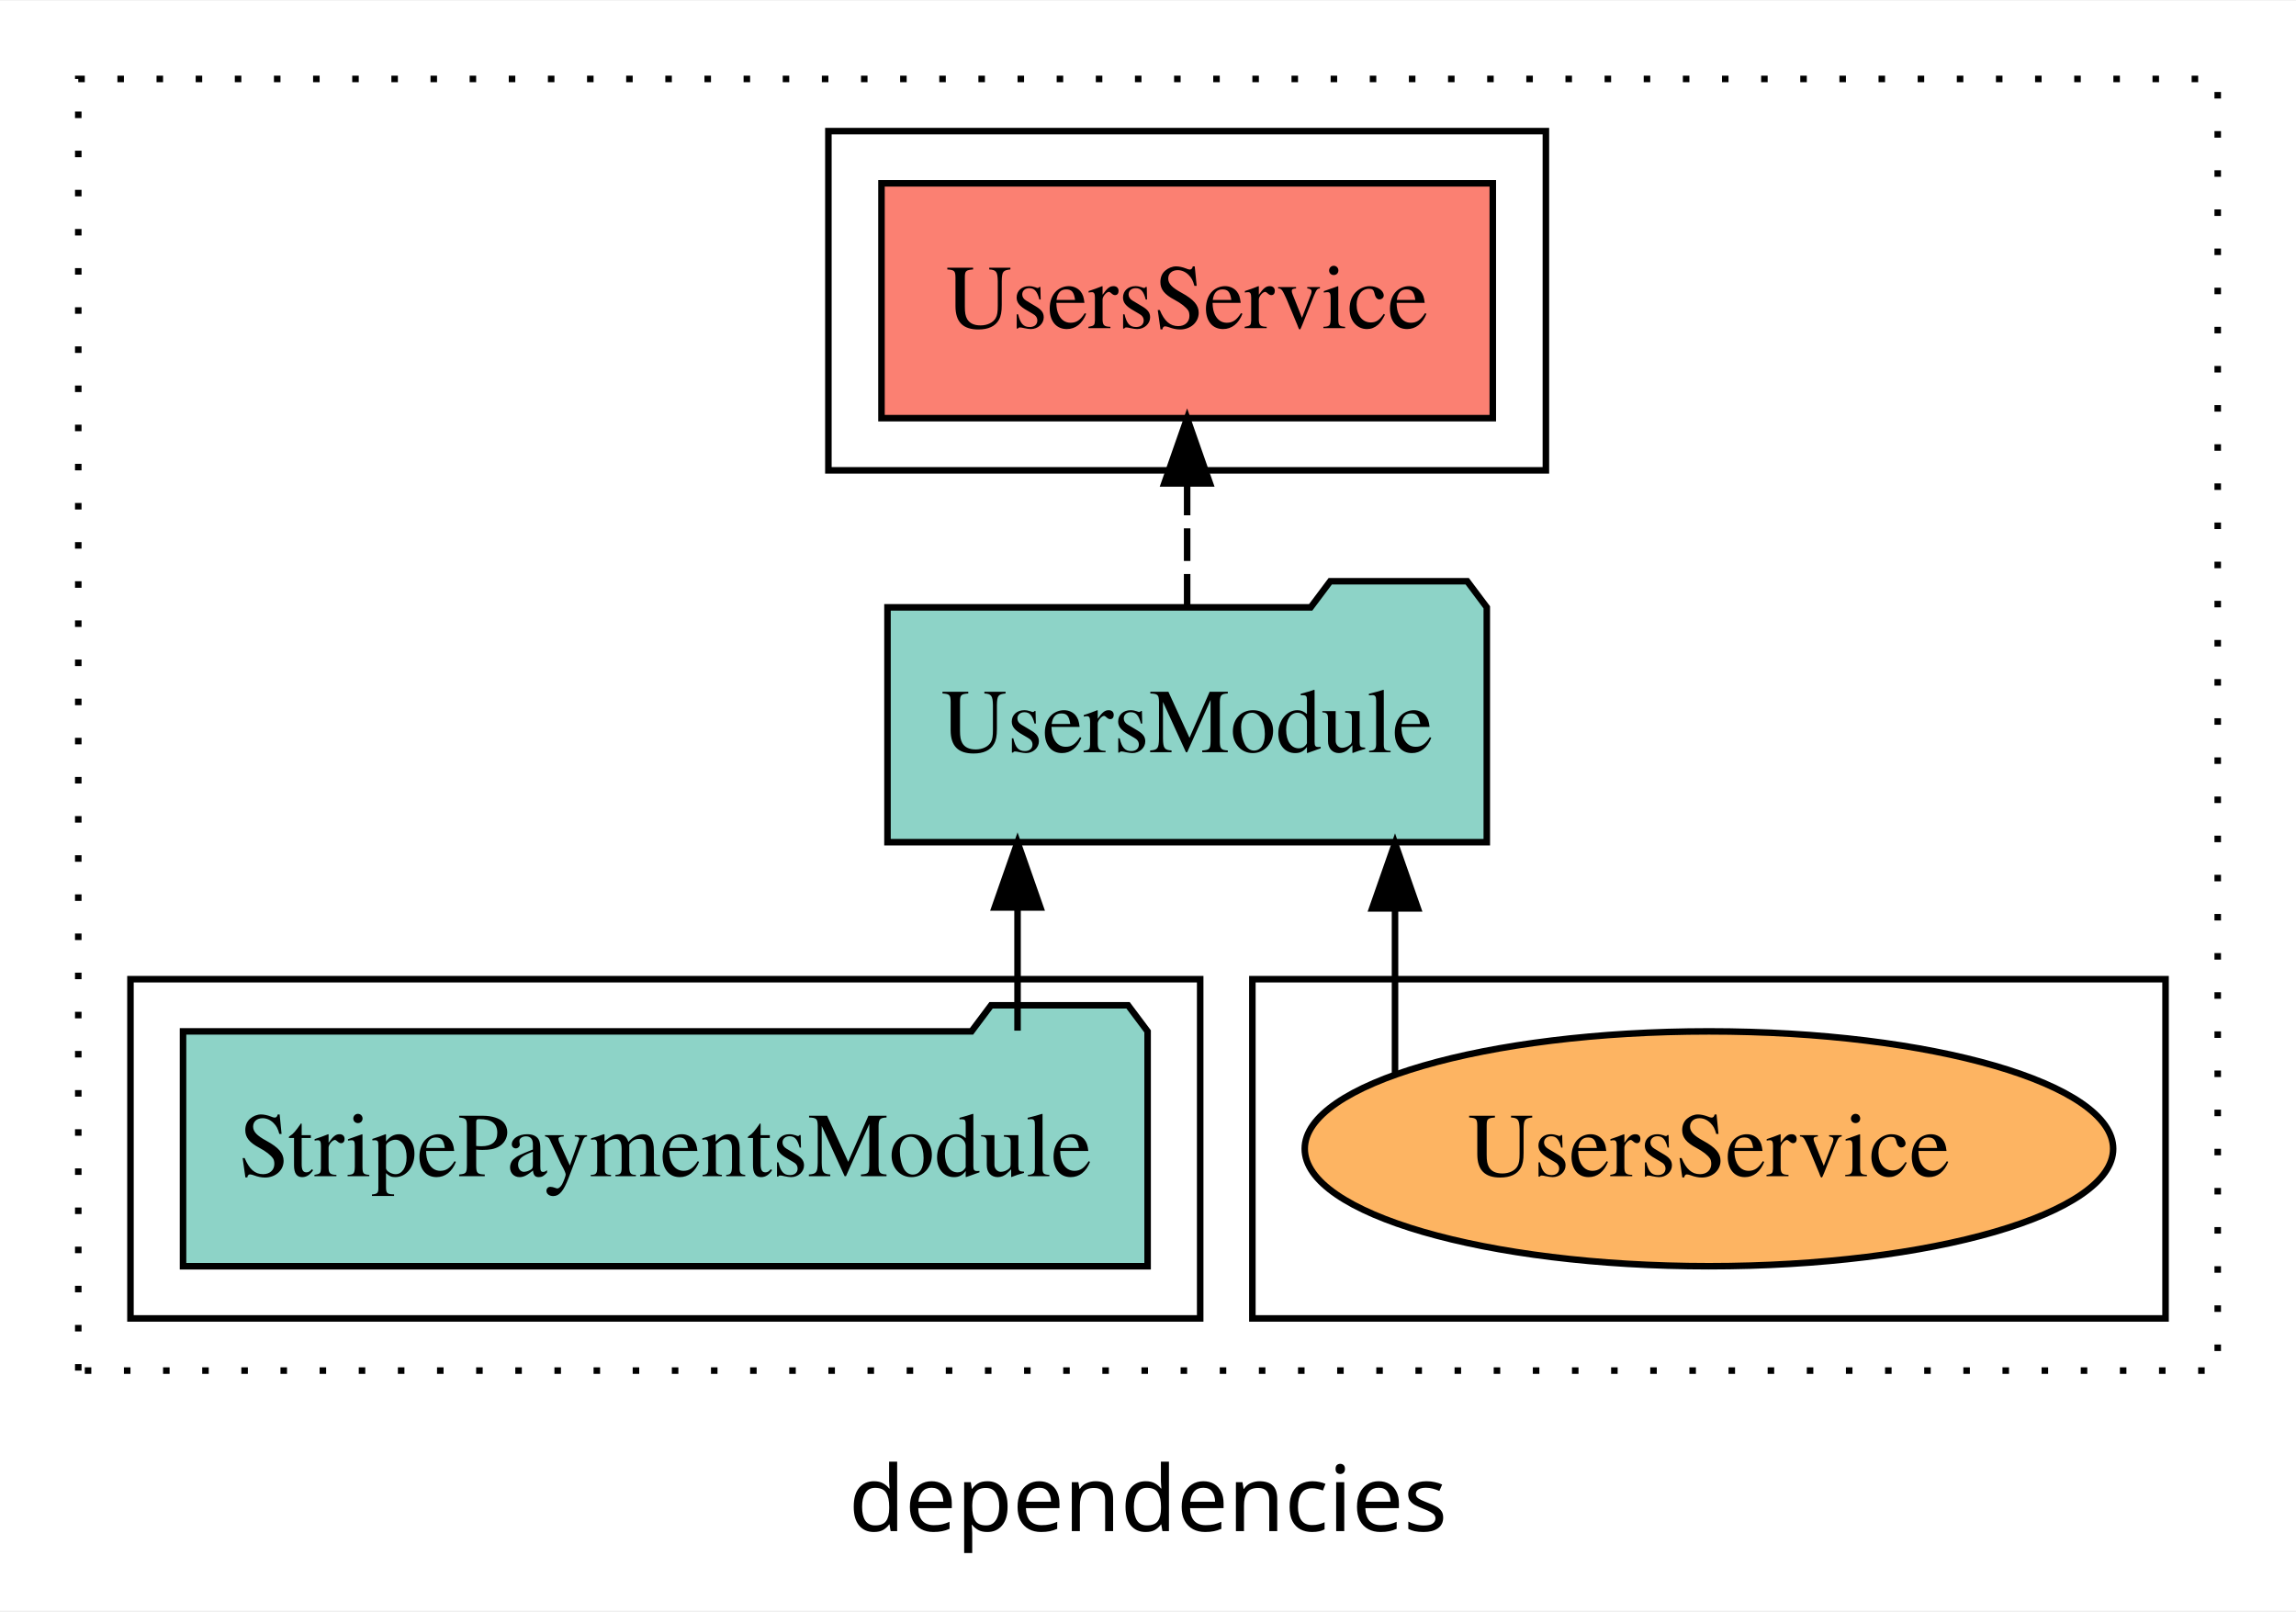
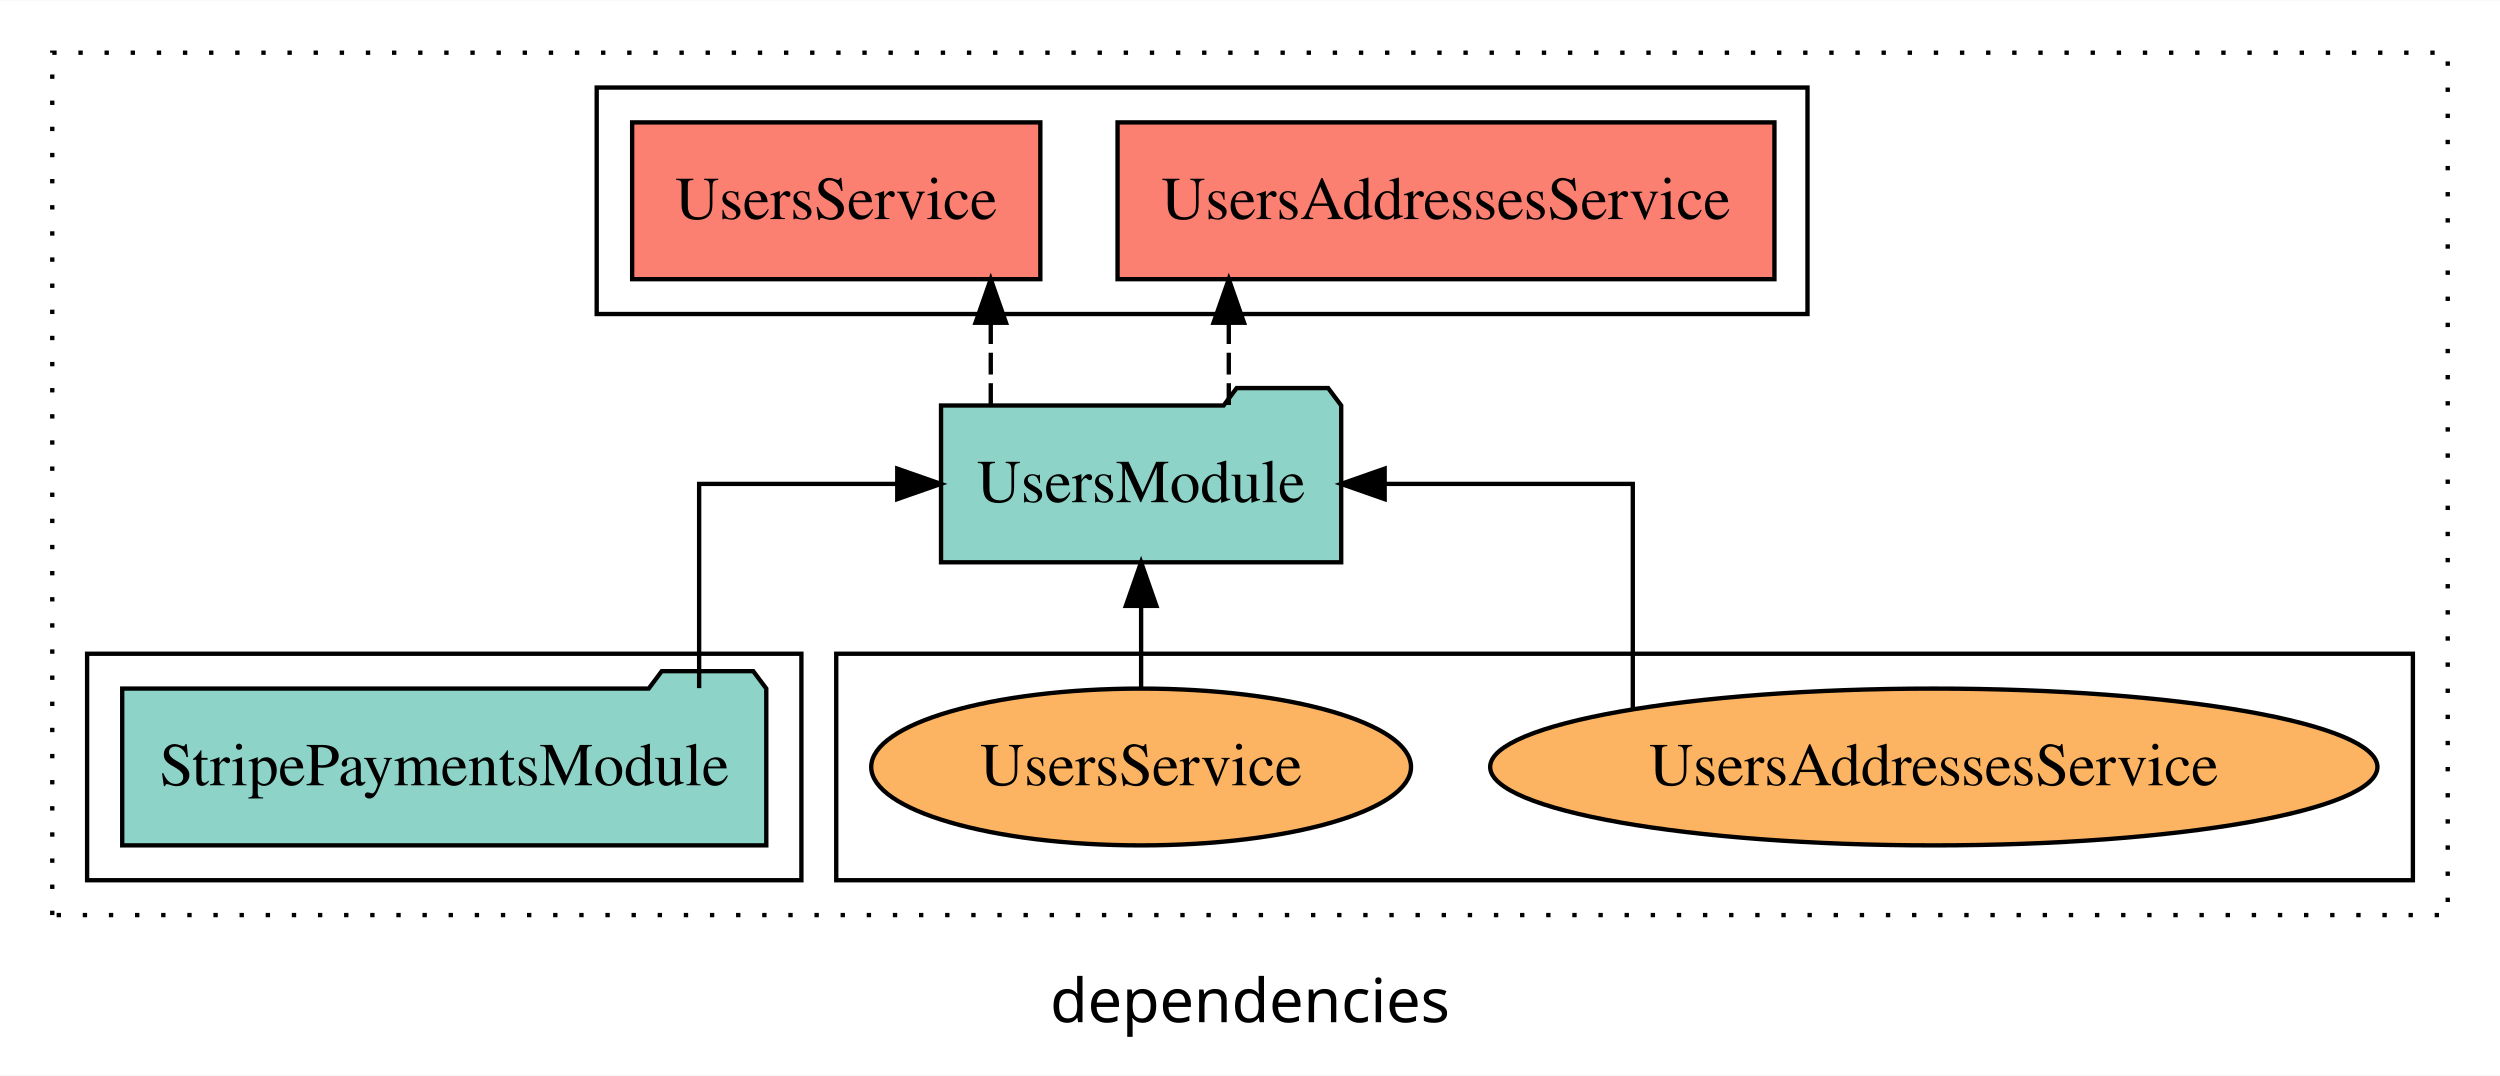
- <svg xmlns="http://www.w3.org/2000/svg" width="352pt" height="247pt" viewBox="0.00 0.00 352.00 246.80">
+ <svg xmlns="http://www.w3.org/2000/svg" width="574pt" height="247pt" viewBox="0.00 0.00 574.00 246.80">
  <g id="graph0" class="graph" transform="scale(1 1) rotate(0) translate(4 242.8)">
-     <polygon fill="white" stroke="transparent" points="-4,4 -4,-242.8 348,-242.8 348,4 -4,4" />
-     <text text-anchor="middle" x="172" y="-8.2" font-family="sans-serif" font-size="14.00">dependencies</text>
+     <polygon fill="white" stroke="transparent" points="-4,4 -4,-242.8 570,-242.8 570,4 -4,4" />
+     <text text-anchor="middle" x="283" y="-8.2" font-family="sans-serif" font-size="14.00">dependencies</text>
    <g id="clust1" class="cluster">
-       <polygon fill="none" stroke="black" stroke-dasharray="1,5" points="8,-32.8 8,-230.8 336,-230.8 336,-32.8 8,-32.8" />
+       <polygon fill="none" stroke="black" stroke-dasharray="1,5" points="8,-32.8 8,-230.8 558,-230.8 558,-32.8 8,-32.8" />
    </g>
    <g id="clust4" class="cluster">
-       <polygon fill="none" stroke="black" points="123,-170.8 123,-222.8 233,-222.8 233,-170.8 123,-170.8" />
+       <polygon fill="none" stroke="black" points="133,-170.8 133,-222.8 411,-222.8 411,-170.8 133,-170.8" />
    </g>
    <g id="clust6" class="cluster">
-       <polygon fill="none" stroke="black" points="188,-40.8 188,-92.8 328,-92.8 328,-40.8 188,-40.8" />
+       <polygon fill="none" stroke="black" points="188,-40.8 188,-92.8 550,-92.8 550,-40.8 188,-40.8" />
    </g>
    <g id="clust3" class="cluster">
      <polygon fill="none" stroke="black" points="16,-40.8 16,-92.8 180,-92.8 180,-40.8 16,-40.8" />
    </g>
    <g id="node1" class="node">
      <polygon fill="#8dd3c7" stroke="black" points="171.94,-84.8 168.94,-88.8 147.94,-88.8 144.94,-84.8 24.06,-84.8 24.06,-48.8 171.94,-48.8 171.94,-84.8" />
      <text text-anchor="middle" x="98" y="-62.6" font-family="Times,serif" font-size="14.00">StripePaymentsModule</text>
    </g>
    <g id="node2" class="node">
-       <polygon fill="#8dd3c7" stroke="black" points="223.94,-149.8 220.94,-153.8 199.94,-153.8 196.94,-149.8 132.06,-149.8 132.06,-113.8 223.94,-113.8 223.94,-149.8" />
-       <text text-anchor="middle" x="178" y="-127.6" font-family="Times,serif" font-size="14.00">UsersModule</text>
+       <polygon fill="#8dd3c7" stroke="black" points="303.94,-149.8 300.94,-153.8 279.94,-153.8 276.94,-149.8 212.06,-149.8 212.06,-113.8 303.94,-113.8 303.94,-149.8" />
+       <text text-anchor="middle" x="258" y="-127.6" font-family="Times,serif" font-size="14.00">UsersModule</text>
    </g>
    <g id="edge1" class="edge">
-       <path fill="none" stroke="black" d="M152,-84.91C152,-84.91 152,-103.79 152,-103.79" />
-       <polygon fill="black" stroke="black" points="148.5,-103.79 152,-113.79 155.5,-103.79 148.5,-103.79" />
+       <path fill="none" stroke="black" d="M156.52,-84.91C156.52,-104.14 156.52,-131.8 156.52,-131.8 156.52,-131.8 202.01,-131.8 202.01,-131.8" />
+       <polygon fill="black" stroke="black" points="202.01,-135.3 212.01,-131.8 202.01,-128.3 202.01,-135.3" />
    </g>
    <g id="node3" class="node">
-       <polygon fill="#fb8072" stroke="black" points="224.86,-214.8 131.14,-214.8 131.14,-178.8 224.86,-178.8 224.86,-214.8" />
-       <text text-anchor="middle" x="178" y="-192.6" font-family="Times,serif" font-size="14.00">UsersService </text>
+       <polygon fill="#fb8072" stroke="black" points="403.41,-214.8 252.59,-214.8 252.59,-178.8 403.41,-178.8 403.41,-214.8" />
+       <text text-anchor="middle" x="328" y="-192.6" font-family="Times,serif" font-size="14.00">UsersAddressesService </text>
    </g>
    <g id="edge2" class="edge">
-       <path fill="none" stroke="black" stroke-dasharray="5,2" d="M178,-149.91C178,-149.91 178,-168.79 178,-168.79" />
-       <polygon fill="black" stroke="black" points="174.5,-168.79 178,-178.79 181.5,-168.79 174.5,-168.79" />
+       <path fill="none" stroke="black" stroke-dasharray="5,2" d="M278.13,-149.91C278.13,-149.91 278.13,-168.79 278.13,-168.79" />
+       <polygon fill="black" stroke="black" points="274.63,-168.79 278.13,-178.79 281.63,-168.79 274.63,-168.79" />
    </g>
    <g id="node4" class="node">
+       <polygon fill="#fb8072" stroke="black" points="234.86,-214.8 141.14,-214.8 141.14,-178.8 234.86,-178.8 234.86,-214.8" />
+       <text text-anchor="middle" x="188" y="-192.6" font-family="Times,serif" font-size="14.00">UsersService </text>
+     </g>
+     <g id="edge3" class="edge">
+       <path fill="none" stroke="black" stroke-dasharray="5,2" d="M223.48,-149.91C223.48,-149.91 223.48,-168.79 223.48,-168.79" />
+       <polygon fill="black" stroke="black" points="219.98,-168.79 223.48,-178.79 226.98,-168.79 219.98,-168.79" />
+     </g>
+     <g id="node5" class="node">
+       <ellipse fill="#fdb462" stroke="black" cx="440" cy="-66.8" rx="101.86" ry="18" />
+       <text text-anchor="middle" x="440" y="-62.6" font-family="Times,serif" font-size="14.00">UsersAddressesService</text>
+     </g>
+     <g id="edge4" class="edge">
+       <path fill="none" stroke="black" d="M370.89,-80.27C370.89,-99.31 370.89,-131.8 370.89,-131.8 370.89,-131.8 313.92,-131.8 313.92,-131.8" />
+       <polygon fill="black" stroke="black" points="313.92,-128.3 303.92,-131.8 313.92,-135.3 313.92,-128.3" />
+     </g>
+     <g id="node6" class="node">
      <ellipse fill="#fdb462" stroke="black" cx="258" cy="-66.8" rx="61.97" ry="18" />
      <text text-anchor="middle" x="258" y="-62.6" font-family="Times,serif" font-size="14.00">UsersService</text>
    </g>
-     <g id="edge3" class="edge">
-       <path fill="none" stroke="black" d="M209.87,-78.42C209.87,-78.42 209.87,-103.65 209.87,-103.65" />
-       <polygon fill="black" stroke="black" points="206.37,-103.65 209.87,-113.65 213.37,-103.65 206.37,-103.65" />
+     <g id="edge5" class="edge">
+       <path fill="none" stroke="black" d="M258,-84.91C258,-84.91 258,-103.79 258,-103.79" />
+       <polygon fill="black" stroke="black" points="254.5,-103.79 258,-113.79 261.5,-103.79 254.5,-103.79" />
    </g>
  </g>
</svg>
